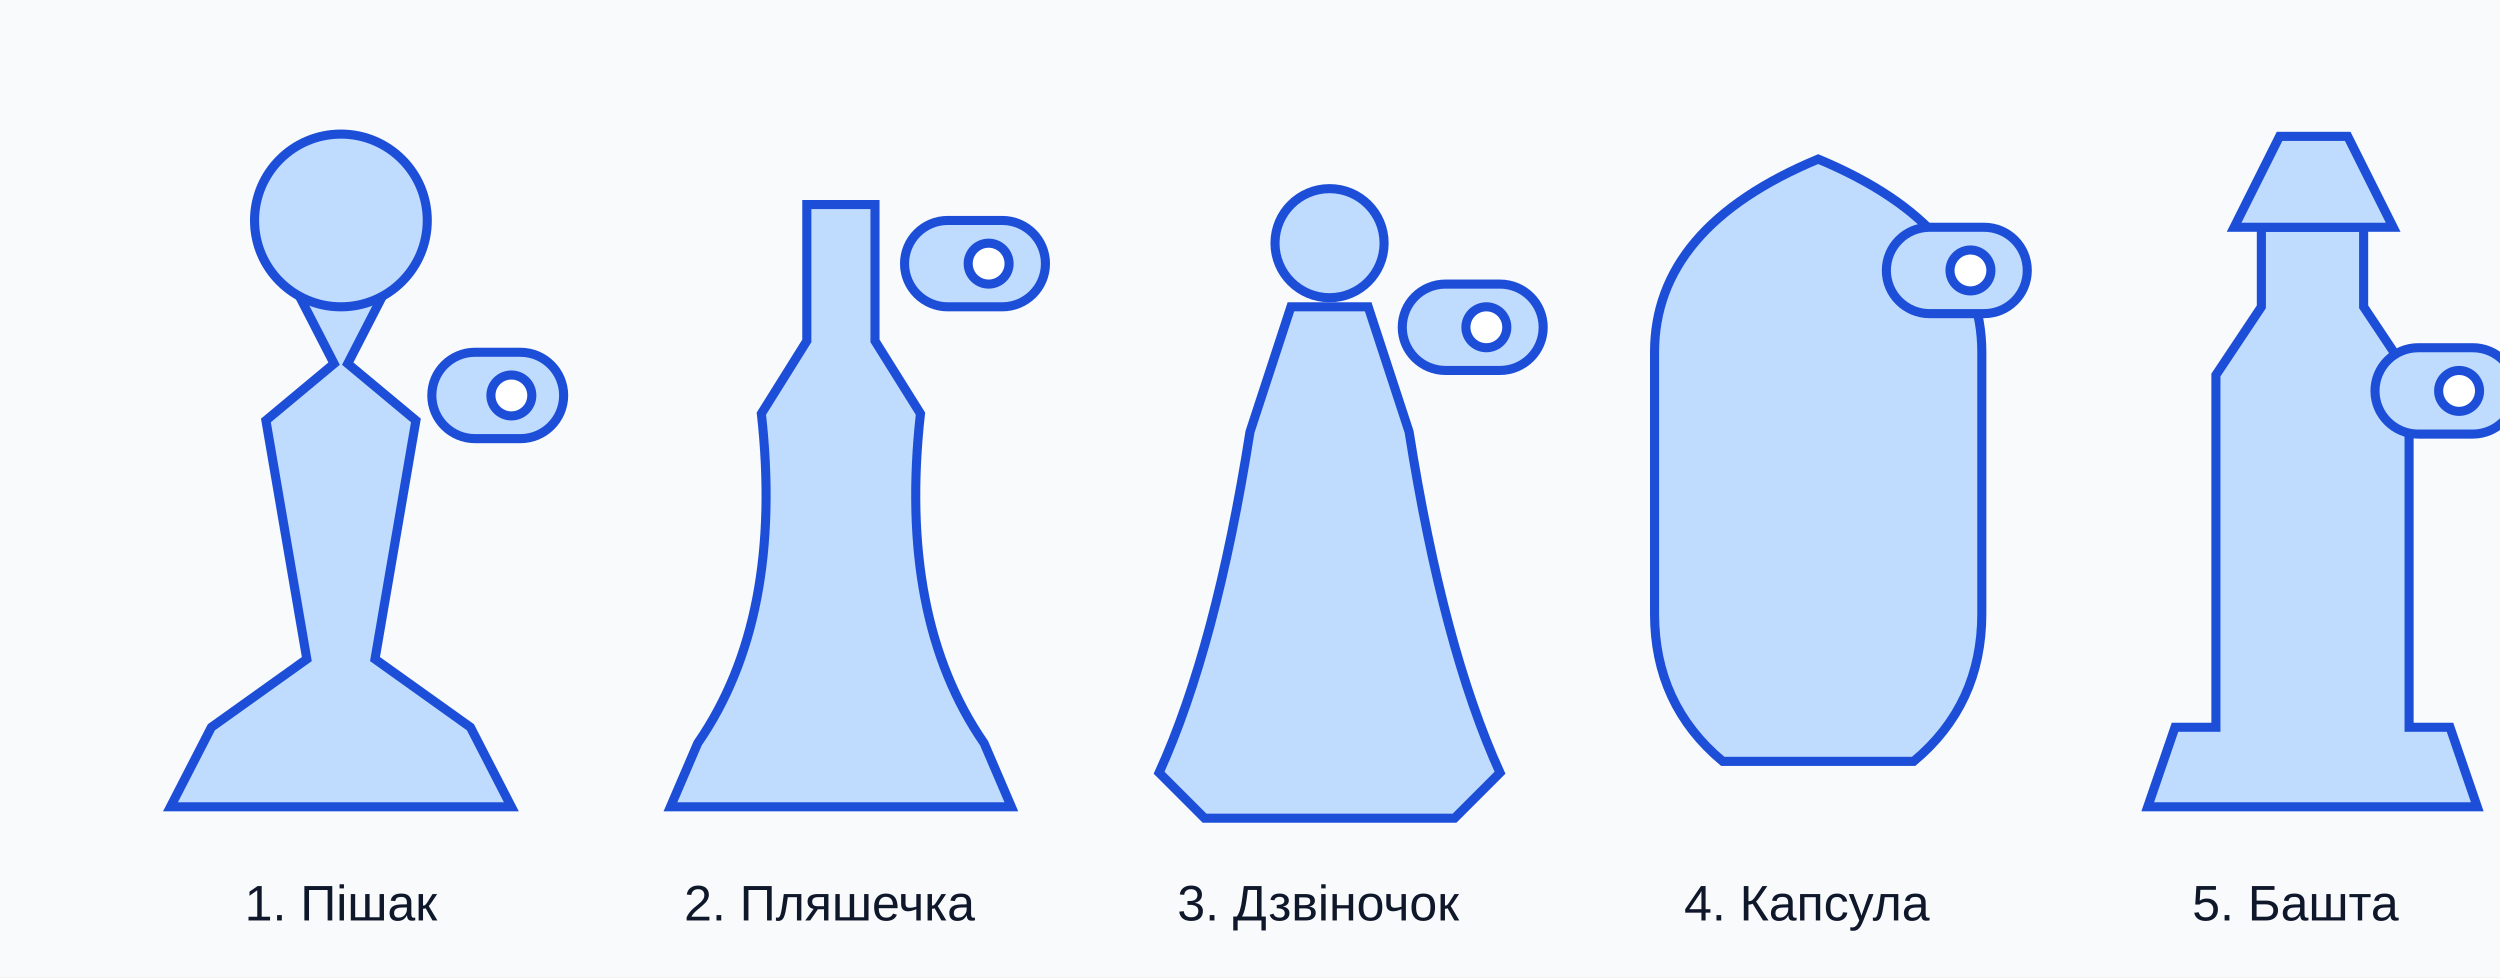
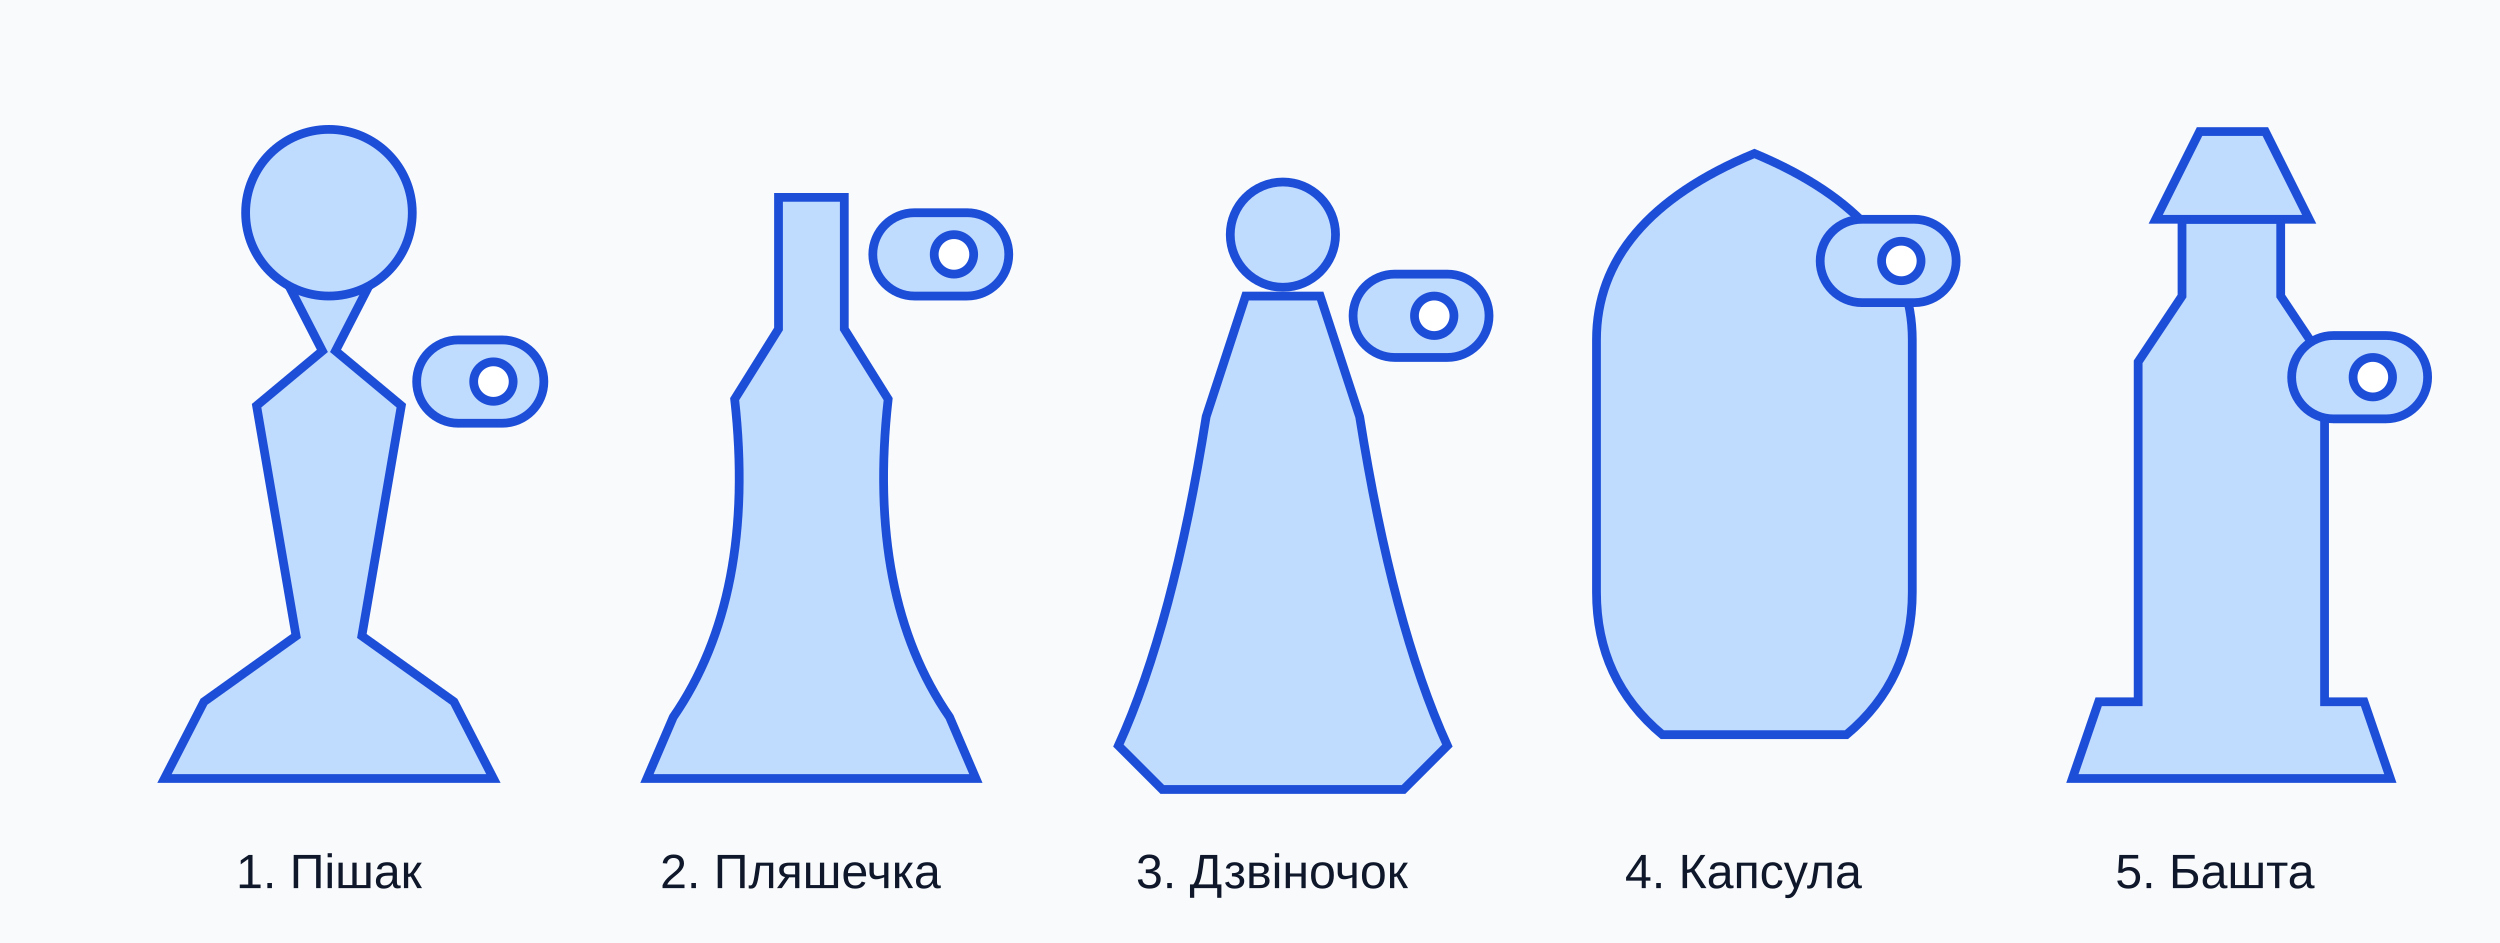
- <svg xmlns="http://www.w3.org/2000/svg" width="1100" height="430" viewBox="0 0 1100 430" role="img" aria-labelledby="title desc">
-   <rect width="1100" height="430" fill="#f8fafc" />
+ <svg xmlns="http://www.w3.org/2000/svg" width="1140" height="430" viewBox="0 0 1140 430" role="img" aria-labelledby="title desc">
+   <rect width="1140" height="430" fill="#f8fafc" />
  <g fill="#bfdbfe" stroke="#1d4ed8" stroke-width="4">
    <g transform="translate(45 35)">
      <path d="M30 320h150l-18-35-42-30 18-105-30-25 18-35H84l18 35-30 25 18 105-42 30Z" />
      <circle cx="105" cy="62" r="38" />
      <rect x="145" y="120" width="58" height="38" rx="19" />
      <circle cx="180" cy="139" r="9" fill="#fff" />
    </g>
    <g transform="translate(260 35)">
      <path d="M35 320h150l-12-28q-38-55-28-145l-20-32V55H95v60l-20 32q10 90-28 145Z" />
      <rect x="138" y="62" width="62" height="38" rx="19" />
      <circle cx="175" cy="81" r="9" fill="#fff" />
    </g>
    <g transform="translate(475 35)">
      <path d="M35 305q25-55 40-150l18-55h34l18 55q15 95 40 150l-20 20H55Z" />
      <circle cx="110" cy="72" r="24" />
      <rect x="142" y="90" width="62" height="38" rx="19" />
      <circle cx="179" cy="109" r="9" fill="#fff" />
    </g>
    <g transform="translate(690 35)">
      <path d="M68 300q-30-25-30-65V120q0-55 72-85 72 30 72 85v115q0 40-30 65Z" />
      <rect x="140" y="65" width="62" height="38" rx="19" />
      <circle cx="177" cy="84" r="9" fill="#fff" />
    </g>
    <g transform="translate(905 35)">
      <path d="M40 320h145l-12-35h-18V130l-20-30V65H90v35l-20 30v155H52Z" />
      <path d="M78 65h70l-20-40h-30Z" />
      <rect x="140" y="118" width="62" height="38" rx="19" />
      <circle cx="177" cy="137" r="9" fill="#fff" />
    </g>
  </g>
  <g font-family="Arial" font-size="22" text-anchor="middle" fill="#0f172a">
-     <text x="150" y="405">1. Пішак</text>
-     <text x="365" y="405">2. Пляшечка</text>
-     <text x="580" y="405">3. Дзвіночок</text>
-     <text x="795" y="405">4. Капсула</text>
-     <text x="1010" y="405">5. Башта</text>
+     <text x="150" y="405" text-anchor="middle">1. Пішак</text>
+     <text x="365" y="405" text-anchor="middle">2. Пляшечка</text>
+     <text x="580" y="405" text-anchor="middle">3. Дзвіночок</text>
+     <text x="795" y="405" text-anchor="middle">4. Капсула</text>
+     <text x="1010" y="405" text-anchor="middle">5. Башта</text>
  </g>
</svg>
